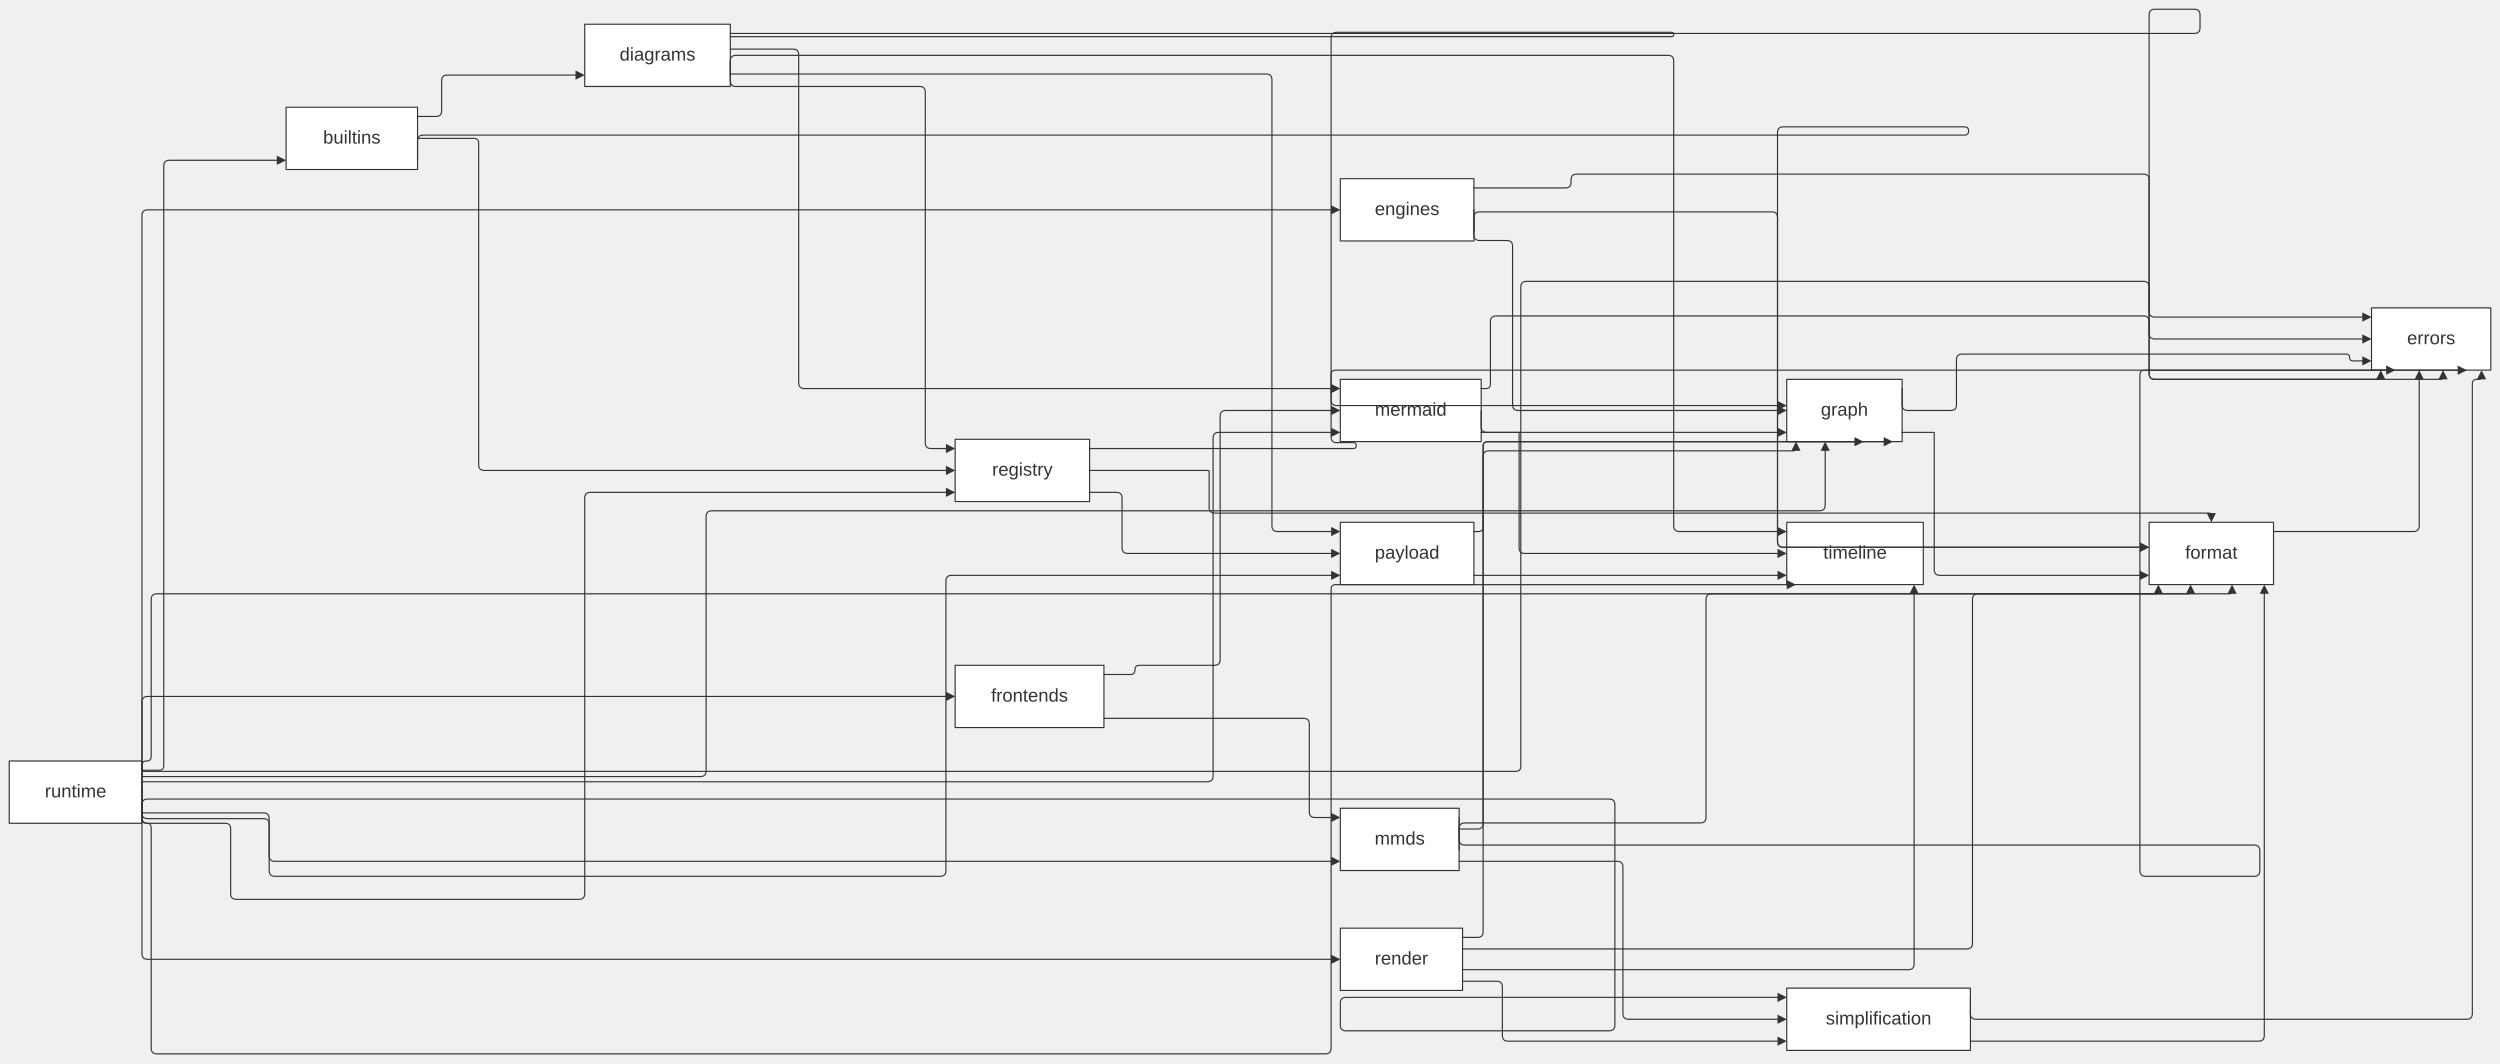
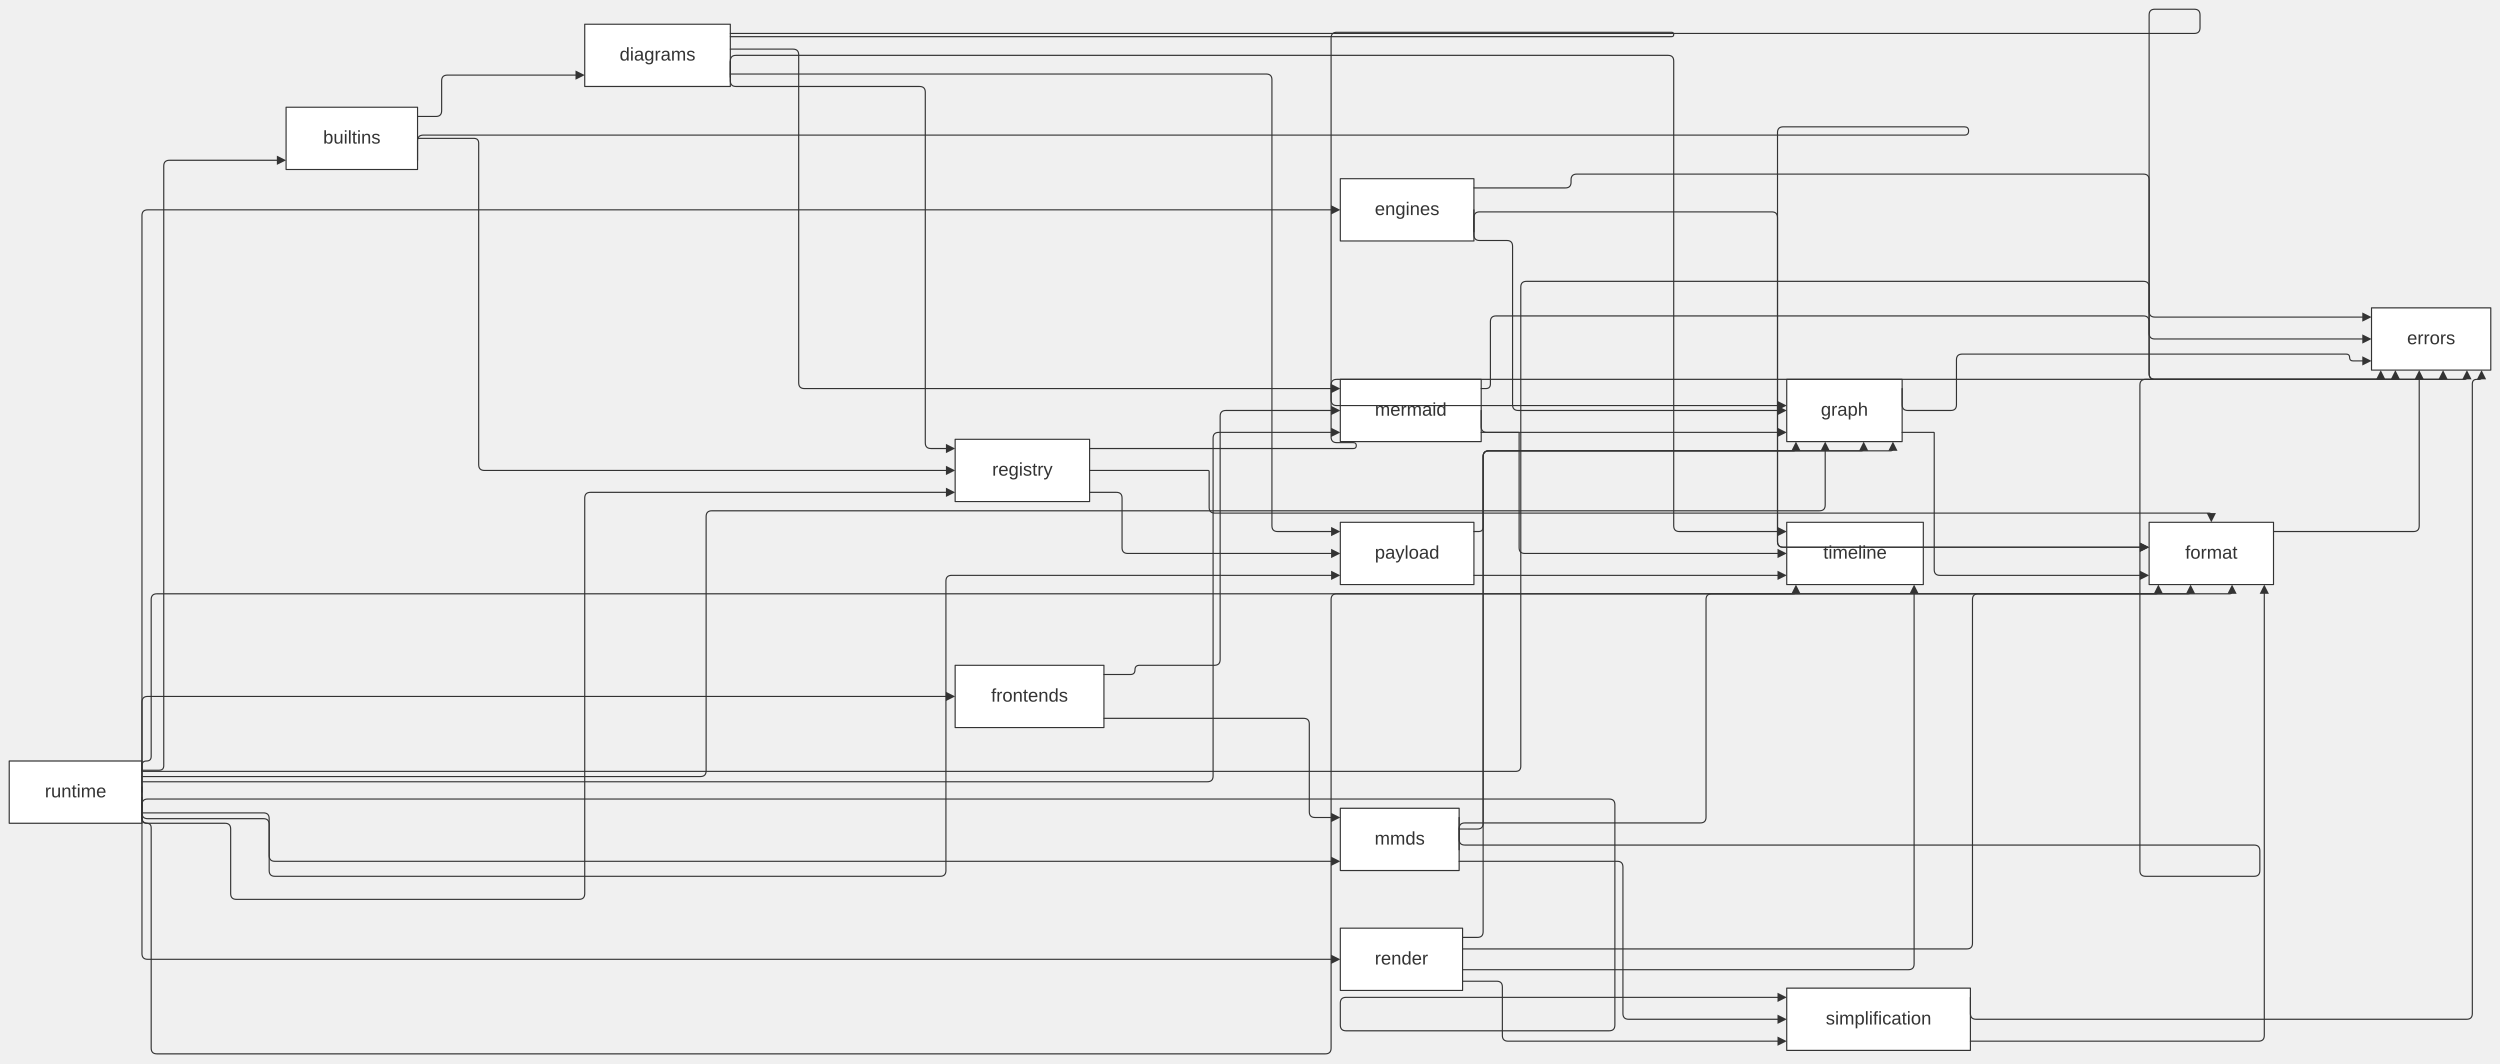
<svg xmlns="http://www.w3.org/2000/svg" width="100%" viewBox="0 0 2168.22 922.00" style="max-width: 2168.22px; background-color: transparent;" font-family="&quot;trebuchet ms&quot;, verdana, arial, sans-serif" font-size="16.00">
  <defs>
    <marker id="arrowhead" viewBox="0 0 10.00 10.00" refX="5.00" refY="5.00" markerWidth="8.00" markerHeight="8.00" orient="auto-start-reverse" markerUnits="userSpaceOnUse">
      <path d="M 0 0 L 10.00 5.00 L 0 10.00 z" fill="#333" />
    </marker>
    <marker id="crosshead" viewBox="0 0 11.00 11.00" refX="12.00" refY="5.20" markerWidth="11.00" markerHeight="11.00" orient="auto-start-reverse" markerUnits="userSpaceOnUse">
      <path d="M 1,1 l 9,9 M 10,1 l -9,9" stroke="#333" stroke-width="2" />
    </marker>
    <marker id="circlehead" viewBox="0 0 10.00 10.00" refX="11.00" refY="5.00" markerWidth="11.00" markerHeight="11.00" orient="auto-start-reverse" markerUnits="userSpaceOnUse">
      <circle cx="5" cy="5" r="5" stroke="#333" stroke-width="1" fill="#333" />
    </marker>
    <marker id="open-arrowhead" viewBox="0 0 10.00 10.00" refX="5.00" refY="5.00" markerWidth="8.00" markerHeight="8.00" orient="auto-start-reverse" markerUnits="userSpaceOnUse">
      <polygon points="0,0 10.00,5.00 0,10.00" fill="white" stroke="#333" stroke-width="1" />
    </marker>
    <marker id="diamondhead" viewBox="0 0 12.00 12.00" refX="6.00" refY="6.00" markerWidth="12.00" markerHeight="12.00" orient="auto-start-reverse" markerUnits="userSpaceOnUse">
      <polygon points="0,6.00 6.00,0 12.00,6.00 6.00,12.00" fill="#333" />
    </marker>
    <marker id="open-diamondhead" viewBox="0 0 12.00 12.00" refX="6.00" refY="6.00" markerWidth="12.00" markerHeight="12.00" orient="auto-start-reverse" markerUnits="userSpaceOnUse">
      <polygon points="0,6.00 6.00,0 12.00,6.00 6.00,12.00" fill="white" stroke="#333" stroke-width="1" />
    </marker>
  </defs>
  <g transform="translate(0.00,13.00)">
    <g class="nodes">
      <rect x="248.12" y="80.00" width="114.01" height="54.00" fill="white" stroke="#333" stroke-width="1.00" stroke-linejoin="round" />
      <text x="305.13" y="107.00" text-anchor="middle" dominant-baseline="middle" fill="#333">builtins</text>
      <rect x="507.13" y="8.00" width="126.26" height="54.00" fill="white" stroke="#333" stroke-width="1.00" stroke-linejoin="round" />
      <text x="570.26" y="35.00" text-anchor="middle" dominant-baseline="middle" fill="#333">diagrams</text>
      <rect x="1162.44" y="142.00" width="115.87" height="54.00" fill="white" stroke="#333" stroke-width="1.00" stroke-linejoin="round" />
      <text x="1220.37" y="169.00" text-anchor="middle" dominant-baseline="middle" fill="#333">engines</text>
      <rect x="2056.79" y="254.00" width="103.43" height="54.00" fill="white" stroke="#333" stroke-width="1.00" stroke-linejoin="round" />
      <text x="2108.51" y="281.00" text-anchor="middle" dominant-baseline="middle" fill="#333">errors</text>
      <rect x="1863.91" y="440.00" width="107.88" height="54.00" fill="white" stroke="#333" stroke-width="1.00" stroke-linejoin="round" />
      <text x="1917.85" y="467.00" text-anchor="middle" dominant-baseline="middle" fill="#333">format</text>
      <rect x="828.39" y="564.00" width="129.04" height="54.00" fill="white" stroke="#333" stroke-width="1.00" stroke-linejoin="round" />
      <text x="892.91" y="591.00" text-anchor="middle" dominant-baseline="middle" fill="#333">frontends</text>
      <rect x="1549.61" y="316.00" width="100.09" height="54.00" fill="white" stroke="#333" stroke-width="1.00" stroke-linejoin="round" />
      <text x="1599.66" y="343.00" text-anchor="middle" dominant-baseline="middle" fill="#333">graph</text>
      <rect x="1162.44" y="316.00" width="122.18" height="54.00" fill="white" stroke="#333" stroke-width="1.00" stroke-linejoin="round" />
      <text x="1223.52" y="343.00" text-anchor="middle" dominant-baseline="middle" fill="#333">mermaid</text>
      <rect x="1162.44" y="688.00" width="103.06" height="54.00" fill="white" stroke="#333" stroke-width="1.00" stroke-linejoin="round" />
      <text x="1213.96" y="715.00" text-anchor="middle" dominant-baseline="middle" fill="#333">mmds</text>
      <rect x="1162.44" y="440.00" width="115.87" height="54.00" fill="white" stroke="#333" stroke-width="1.00" stroke-linejoin="round" />
      <text x="1220.37" y="467.00" text-anchor="middle" dominant-baseline="middle" fill="#333">payload</text>
      <rect x="828.39" y="368.00" width="116.61" height="54.00" fill="white" stroke="#333" stroke-width="1.00" stroke-linejoin="round" />
      <text x="886.70" y="395.00" text-anchor="middle" dominant-baseline="middle" fill="#333">registry</text>
      <rect x="1162.44" y="792.00" width="106.03" height="54.00" fill="white" stroke="#333" stroke-width="1.00" stroke-linejoin="round" />
      <text x="1215.45" y="819.00" text-anchor="middle" dominant-baseline="middle" fill="#333">render</text>
      <rect x="8.00" y="647.00" width="115.12" height="54.00" fill="white" stroke="#333" stroke-width="1.00" stroke-linejoin="round" />
      <text x="65.56" y="674.00" text-anchor="middle" dominant-baseline="middle" fill="#333">runtime</text>
      <rect x="1549.61" y="844.00" width="159.30" height="54.00" fill="white" stroke="#333" stroke-width="1.00" stroke-linejoin="round" />
      <text x="1629.26" y="871.00" text-anchor="middle" dominant-baseline="middle" fill="#333">simplification</text>
      <rect x="1549.61" y="440.00" width="118.46" height="54.00" fill="white" stroke="#333" stroke-width="1.00" stroke-linejoin="round" />
      <text x="1608.84" y="467.00" text-anchor="middle" dominant-baseline="middle" fill="#333">timeline</text>
    </g>
    <g class="edgePaths">
      <path d="M362.13,88.00 L378.03,88.00 Q383.03,88.00 383.03,83.00 L383.03,57.14 Q383.03,52.14 388.03,52.14 L503.13,52.14" stroke="#333" stroke-width="1.00" fill="none" stroke-linecap="round" stroke-linejoin="round" marker-end="url(#arrowhead)" />
      <path d="M362.13,126.00 L362.13,109.18 Q362.13,104.18 367.13,104.18 L1703.74,104.18 Q1707.33,104.18 1707.33,100.59 L1707.33,100.59 Q1707.33,97.00 1703.74,97.00 L1546.61,97.00 Q1541.61,97.00 1541.61,102.00 L1541.61,432.00 L1541.61,456.61 Q1541.61,461.61 1546.61,461.61 L1859.92,461.61" stroke="#333" stroke-width="1.00" fill="none" stroke-linecap="round" stroke-linejoin="round" marker-end="url(#arrowhead)" />
      <path d="M362.13,107.00 L410.93,107.00 Q415.16,107.00 415.16,111.23 L415.16,115.47 L415.16,390.00 Q415.16,395.00 420.16,395.00 L824.39,395.00" stroke="#333" stroke-width="1.00" fill="none" stroke-linecap="round" stroke-linejoin="round" marker-end="url(#arrowhead)" />
      <path d="M633.39,16.00 L1903.05,16.00 Q1908.05,16.00 1908.05,11.00 L1908.05,0.00 Q1908.05,-5.00 1903.05,-5.00 L1868.91,-5.00 Q1863.91,-5.00 1863.91,0.00 L1863.91,257.00 Q1863.91,262.00 1868.91,262.00 L2052.79,262.00" stroke="#333" stroke-width="1.00" fill="none" stroke-linecap="round" stroke-linejoin="round" marker-end="url(#arrowhead)" />
      <path d="M633.39,18.80 L1449.69,18.80 Q1451.59,18.80 1451.59,16.90 L1451.59,16.90 Q1451.59,15.00 1449.69,15.00 L1159.44,15.00 Q1154.44,15.00 1154.44,20.00 L1154.44,308.00 L1154.44,333.75 Q1154.44,338.75 1159.44,338.75 L1545.62,338.75" stroke="#333" stroke-width="1.00" fill="none" stroke-linecap="round" stroke-linejoin="round" marker-end="url(#arrowhead)" />
      <path d="M633.39,29.60 L687.70,29.60 Q692.70,29.60 692.70,34.60 L692.70,39.89 L692.70,319.00 Q692.70,324.00 697.70,324.00 L1158.44,324.00" stroke="#333" stroke-width="1.00" fill="none" stroke-linecap="round" stroke-linejoin="round" marker-end="url(#arrowhead)" />
      <path d="M633.39,51.20 L1098.13,51.20 Q1103.13,51.20 1103.13,56.20 L1103.13,443.00 Q1103.13,448.00 1108.13,448.00 L1158.44,448.00" stroke="#333" stroke-width="1.00" fill="none" stroke-linecap="round" stroke-linejoin="round" marker-end="url(#arrowhead)" />
      <path d="M633.39,40.40 L633.39,57.00 Q633.39,62.00 638.39,62.00 L797.49,62.00 Q802.49,62.00 802.49,67.00 L802.49,371.00 Q802.49,376.00 807.49,376.00 L824.39,376.00" stroke="#333" stroke-width="1.00" fill="none" stroke-linecap="round" stroke-linejoin="round" marker-end="url(#arrowhead)" />
      <path d="M633.39,54.00 L633.39,40.00 Q633.39,35.00 638.39,35.00 L1446.59,35.00 Q1451.59,35.00 1451.59,40.00 L1451.59,443.00 Q1451.59,448.00 1456.59,448.00 L1545.61,448.00" stroke="#333" stroke-width="1.00" fill="none" stroke-linecap="round" stroke-linejoin="round" marker-end="url(#arrowhead)" />
      <path d="M1278.30,150.00 L1357.55,150.00 Q1362.55,150.00 1362.55,145.00 L1362.55,143.00 Q1362.55,138.00 1367.55,138.00 L1858.91,138.00 Q1863.91,138.00 1863.91,143.00 L1863.91,276.00 Q1863.91,281.00 1868.91,281.00 L2052.79,281.00" stroke="#333" stroke-width="1.00" fill="none" stroke-linecap="round" stroke-linejoin="round" marker-end="url(#arrowhead)" />
      <path d="M1278.30,188.00 L1278.30,175.76 Q1278.30,170.76 1283.30,170.76 L1536.61,170.76 Q1541.61,170.76 1541.61,175.76 L1541.61,432.00 L1541.61,456.61 Q1541.61,461.61 1546.61,461.61 L1859.92,461.61" stroke="#333" stroke-width="1.00" fill="none" stroke-linecap="round" stroke-linejoin="round" marker-end="url(#arrowhead)" />
      <path d="M1278.30,169.00 L1278.30,190.58 Q1278.30,195.58 1283.30,195.58 L1306.83,195.58 Q1311.83,195.58 1311.83,200.58 L1311.83,338.00 Q1311.83,343.00 1316.83,343.00 L1545.61,343.00" stroke="#333" stroke-width="1.00" fill="none" stroke-linecap="round" stroke-linejoin="round" marker-end="url(#arrowhead)" />
      <path d="M1971.79,448.00 L2093.16,448.00 Q2098.16,448.00 2098.16,443.00 L2098.16,316.00 L2098.16,312.00" stroke="#333" stroke-width="1.00" fill="none" stroke-linecap="round" stroke-linejoin="round" marker-end="url(#arrowhead)" />
      <path d="M957.44,572.00 L980.34,572.00 Q984.34,572.00 984.34,568.00 L984.34,568.00 Q984.34,564.00 988.34,564.00 L1053.22,564.00 Q1058.22,564.00 1058.22,559.00 L1058.22,348.00 Q1058.22,343.00 1063.22,343.00 L1158.44,343.00" stroke="#333" stroke-width="1.00" fill="none" stroke-linecap="round" stroke-linejoin="round" marker-end="url(#arrowhead)" />
      <path d="M957.44,610.00 L1130.54,610.00 Q1135.54,610.00 1135.54,615.00 L1135.54,691.00 Q1135.54,696.00 1140.54,696.00 L1158.44,696.00" stroke="#333" stroke-width="1.00" fill="none" stroke-linecap="round" stroke-linejoin="round" marker-end="url(#arrowhead)" />
      <path d="M1649.70,324.00 L1649.70,338.00 Q1649.70,343.00 1654.70,343.00 L1691.81,343.00 Q1696.81,343.00 1696.81,338.00 L1696.81,299.11 Q1696.81,294.11 1701.81,294.11 L2034.85,294.11 Q2037.79,294.11 2037.79,297.05 L2037.79,297.05 Q2037.79,300.00 2040.74,300.00 L2052.79,300.00" stroke="#333" stroke-width="1.00" fill="none" stroke-linecap="round" stroke-linejoin="round" marker-end="url(#arrowhead)" />
      <path d="M1649.70,362.00 L1677.27,362.00 Q1677.52,362.00 1677.52,362.25 L1677.52,362.50 L1677.52,481.00 Q1677.52,486.00 1682.52,486.00 L1859.91,486.00" stroke="#333" stroke-width="1.00" fill="none" stroke-linecap="round" stroke-linejoin="round" marker-end="url(#arrowhead)" />
      <path d="M1284.61,324.00 L1288.61,324.00 Q1292.61,324.00 1292.61,320.00 L1292.61,266.00 Q1292.61,261.00 1297.61,261.00 L1858.91,261.00 Q1863.91,261.00 1863.91,266.00 L1863.91,311.00 Q1863.91,316.00 1868.91,316.00 L2062.79,316.00 Q2064.79,316.00 2064.79,314.00 L2064.79,312.00" stroke="#333" stroke-width="1.00" fill="none" stroke-linecap="round" stroke-linejoin="round" marker-end="url(#arrowhead)" />
      <path d="M1284.61,343.00 L1284.61,357.00 Q1284.61,362.00 1289.61,362.00 L1545.61,362.00" stroke="#333" stroke-width="1.00" fill="none" stroke-linecap="round" stroke-linejoin="round" marker-end="url(#arrowhead)" />
      <path d="M1284.61,362.00 L1317.18,362.00 Q1317.51,362.00 1317.51,362.33 L1317.51,362.66 L1317.51,462.00 Q1317.51,467.00 1322.51,467.00 L1545.61,467.00" stroke="#333" stroke-width="1.00" fill="none" stroke-linecap="round" stroke-linejoin="round" marker-end="url(#arrowhead)" />
-       <path d="M1265.49,696.00 L1265.49,714.91 Q1265.49,719.91 1270.49,719.91 L1954.93,719.91 Q1959.93,719.91 1959.93,724.91 L1959.93,742.00 Q1959.93,747.00 1954.93,747.00 L1860.91,747.00 Q1855.91,747.00 1855.91,742.00 L1855.91,316.00 L1855.91,312.06 Q1855.91,308.11 1859.85,308.11 L2135.54,308.11" stroke="#333" stroke-width="1.00" fill="none" stroke-linecap="round" stroke-linejoin="round" marker-end="url(#arrowhead)" />
+       <path d="M1265.49,696.00 L1265.49,714.91 Q1265.49,719.91 1270.49,719.91 L1954.93,719.91 Q1959.93,719.91 1959.93,724.91 L1959.93,742.00 Q1959.93,747.00 1954.93,747.00 L1860.91,747.00 Q1855.91,747.00 1855.91,742.00 L1855.91,321.00 Q1855.91,316.00 1860.91,316.00 L2137.54,316.00 Q2139.54,316.00 2139.54,314.00 L2139.54,312.00" stroke="#333" stroke-width="1.00" fill="none" stroke-linecap="round" stroke-linejoin="round" marker-end="url(#arrowhead)" />
      <path d="M1265.49,724.00 L1265.49,705.72 Q1265.49,700.72 1270.49,700.72 L1474.62,700.72 Q1479.62,700.72 1479.62,695.72 L1479.62,507.00 Q1479.62,502.00 1484.62,502.00 L1897.87,502.00 Q1899.87,502.00 1899.87,500.00 L1899.87,498.00" stroke="#333" stroke-width="1.00" fill="none" stroke-linecap="round" stroke-linejoin="round" marker-end="url(#arrowhead)" />
-       <path d="M1265.49,706.00 L1281.30,706.00 Q1286.30,706.00 1286.30,701.00 L1286.30,378.00 L1286.30,374.05 Q1286.30,370.10 1290.25,370.10 L1612.34,370.10" stroke="#333" stroke-width="1.00" fill="none" stroke-linecap="round" stroke-linejoin="round" marker-end="url(#arrowhead)" />
+       <path d="M1265.49,706.00 L1281.30,706.00 Q1286.30,706.00 1286.30,701.00 L1286.30,383.00 Q1286.30,378.00 1291.30,378.00 L1614.34,378.00 Q1616.34,378.00 1616.34,376.00 L1616.34,374.00" stroke="#333" stroke-width="1.00" fill="none" stroke-linecap="round" stroke-linejoin="round" marker-end="url(#arrowhead)" />
      <path d="M1265.49,734.00 L1402.55,734.00 Q1407.55,734.00 1407.55,739.00 L1407.55,866.00 Q1407.55,871.00 1412.55,871.00 L1545.61,871.00" stroke="#333" stroke-width="1.00" fill="none" stroke-linecap="round" stroke-linejoin="round" marker-end="url(#arrowhead)" />
      <path d="M1278.30,448.00 L1282.30,448.00 Q1286.30,448.00 1286.30,444.00 L1286.30,383.00 Q1286.30,378.00 1291.30,378.00 L1555.61,378.00 Q1557.61,378.00 1557.61,376.00 L1557.61,374.00" stroke="#333" stroke-width="1.00" fill="none" stroke-linecap="round" stroke-linejoin="round" marker-end="url(#arrowhead)" />
      <path d="M1278.30,486.00 L1545.61,486.00" stroke="#333" stroke-width="1.00" fill="none" stroke-linecap="round" stroke-linejoin="round" marker-end="url(#arrowhead)" />
-       <path d="M945.00,376.00 L1173.74,376.00 Q1176.30,376.00 1176.30,373.45 L1176.30,373.45 Q1176.30,370.90 1173.74,370.90 L1159.44,370.90 Q1154.44,370.90 1154.44,365.90 L1154.44,316.00 L1154.44,312.02 Q1154.44,308.03 1158.42,308.03 L2073.48,308.03" stroke="#333" stroke-width="1.00" fill="none" stroke-linecap="round" stroke-linejoin="round" marker-end="url(#arrowhead)" />
+       <path d="M945.00,376.00 L1173.74,376.00 Q1176.30,376.00 1176.30,373.45 L1176.30,373.45 Q1176.30,370.90 1173.74,370.90 L1159.44,370.90 Q1154.44,370.90 1154.44,365.90 L1154.44,321.00 Q1154.44,316.00 1159.44,316.00 L2075.48,316.00 Q2077.48,316.00 2077.48,314.00 L2077.48,312.00" stroke="#333" stroke-width="1.00" fill="none" stroke-linecap="round" stroke-linejoin="round" marker-end="url(#arrowhead)" />
      <path d="M945.00,395.00 L1047.63,395.00 Q1048.68,395.00 1048.68,396.06 L1048.68,397.11 L1048.68,427.00 Q1048.68,432.00 1053.68,432.00 L1915.85,432.00 Q1917.85,432.00 1917.85,434.00 L1917.85,436.00" stroke="#333" stroke-width="1.00" fill="none" stroke-linecap="round" stroke-linejoin="round" marker-end="url(#arrowhead)" />
      <path d="M945.00,414.00 L968.14,414.00 Q973.14,414.00 973.14,419.00 L973.14,462.00 Q973.14,467.00 978.14,467.00 L1158.44,467.00" stroke="#333" stroke-width="1.00" fill="none" stroke-linecap="round" stroke-linejoin="round" marker-end="url(#arrowhead)" />
      <path d="M1268.46,810.00 L1705.71,810.00 Q1710.71,810.00 1710.71,805.00 L1710.71,507.00 Q1710.71,502.00 1715.71,502.00 L1933.83,502.00 Q1935.83,502.00 1935.83,500.00 L1935.83,498.00" stroke="#333" stroke-width="1.00" fill="none" stroke-linecap="round" stroke-linejoin="round" marker-end="url(#arrowhead)" />
-       <path d="M1268.46,800.00 L1281.30,800.00 Q1286.30,800.00 1286.30,795.00 L1286.30,378.00 L1286.30,374.05 Q1286.30,370.09 1290.26,370.09 L1637.70,370.09" stroke="#333" stroke-width="1.00" fill="none" stroke-linecap="round" stroke-linejoin="round" marker-end="url(#arrowhead)" />
+       <path d="M1268.46,800.00 L1281.30,800.00 Q1286.30,800.00 1286.30,795.00 L1286.30,383.00 Q1286.30,378.00 1291.30,378.00 L1639.70,378.00 Q1641.70,378.00 1641.70,376.00 L1641.70,374.00" stroke="#333" stroke-width="1.00" fill="none" stroke-linecap="round" stroke-linejoin="round" marker-end="url(#arrowhead)" />
      <path d="M1268.46,838.00 L1297.98,838.00 Q1302.98,838.00 1302.98,843.00 L1302.98,885.00 Q1302.98,890.00 1307.98,890.00 L1545.61,890.00" stroke="#333" stroke-width="1.00" fill="none" stroke-linecap="round" stroke-linejoin="round" marker-end="url(#arrowhead)" />
      <path d="M1268.46,828.00 L1655.08,828.00 Q1660.08,828.00 1660.08,823.00 L1660.08,502.00 L1660.08,498.00" stroke="#333" stroke-width="1.00" fill="none" stroke-linecap="round" stroke-linejoin="round" marker-end="url(#arrowhead)" />
      <path d="M123.12,655.00 L138.02,655.00 Q142.02,655.00 142.02,651.00 L142.02,647.00 L142.02,131.00 Q142.02,126.00 147.02,126.00 L244.12,126.00" stroke="#333" stroke-width="1.00" fill="none" stroke-linecap="round" stroke-linejoin="round" marker-end="url(#arrowhead)" />
      <path d="M123.12,655.00 L123.12,174.00 Q123.12,169.00 128.12,169.00 L1158.44,169.00" stroke="#333" stroke-width="1.00" fill="none" stroke-linecap="round" stroke-linejoin="round" marker-end="url(#arrowhead)" />
      <path d="M123.12,656.00 L1314.46,656.00 Q1318.96,656.00 1318.96,651.50 L1318.96,647.00 L1318.96,236.00 Q1318.96,231.00 1323.96,231.00 L1858.91,231.00 Q1863.91,231.00 1863.91,236.00 L1863.91,311.00 Q1863.91,316.00 1868.91,316.00 L2116.85,316.00 Q2118.85,316.00 2118.85,314.00 L2118.85,312.00" stroke="#333" stroke-width="1.00" fill="none" stroke-linecap="round" stroke-linejoin="round" marker-end="url(#arrowhead)" />
      <path d="M123.12,674.00 L123.12,651.00 Q123.12,647.00 127.12,647.00 L127.12,647.00 Q131.12,647.00 131.12,643.00 L131.12,507.00 Q131.12,502.00 136.12,502.00 L1869.91,502.00 Q1871.91,502.00 1871.91,500.00 L1871.91,498.00" stroke="#333" stroke-width="1.00" fill="none" stroke-linecap="round" stroke-linejoin="round" marker-end="url(#arrowhead)" />
      <path d="M123.12,687.50 L123.12,596.00 Q123.12,591.00 128.12,591.00 L824.39,591.00" stroke="#333" stroke-width="1.00" fill="none" stroke-linecap="round" stroke-linejoin="round" marker-end="url(#arrowhead)" />
      <path d="M123.12,660.50 L607.41,660.50 Q612.41,660.50 612.41,655.50 L612.41,435.00 Q612.41,430.00 617.41,430.00 L1577.97,430.00 Q1582.97,430.00 1582.97,425.00 L1582.97,374.00" stroke="#333" stroke-width="1.00" fill="none" stroke-linecap="round" stroke-linejoin="round" marker-end="url(#arrowhead)" />
      <path d="M123.12,665.00 L1047.10,665.00 Q1052.10,665.00 1052.10,660.00 L1052.10,367.00 Q1052.10,362.00 1057.10,362.00 L1158.44,362.00" stroke="#333" stroke-width="1.00" fill="none" stroke-linecap="round" stroke-linejoin="round" marker-end="url(#arrowhead)" />
      <path d="M123.12,692.00 L228.45,692.00 Q233.45,692.00 233.45,697.00 L233.45,729.00 Q233.45,734.00 238.45,734.00 L1158.44,734.00" stroke="#333" stroke-width="1.00" fill="none" stroke-linecap="round" stroke-linejoin="round" marker-end="url(#arrowhead)" />
      <path d="M123.12,678.50 L123.12,692.02 Q123.12,697.02 128.12,697.02 L228.45,697.02 Q233.45,697.02 233.45,702.02 L233.45,742.00 Q233.45,747.00 238.45,747.00 L815.39,747.00 Q820.39,747.00 820.39,742.00 L820.39,491.00 Q820.39,486.00 825.39,486.00 L1158.44,486.00" stroke="#333" stroke-width="1.00" fill="none" stroke-linecap="round" stroke-linejoin="round" marker-end="url(#arrowhead)" />
      <path d="M123.12,669.50 L123.12,696.00 Q123.12,701.00 128.12,701.00 L195.05,701.00 Q200.05,701.00 200.05,706.00 L200.05,762.00 Q200.05,767.00 205.05,767.00 L502.13,767.00 Q507.13,767.00 507.13,762.00 L507.13,419.00 Q507.13,414.00 512.13,414.00 L824.39,414.00" stroke="#333" stroke-width="1.00" fill="none" stroke-linecap="round" stroke-linejoin="round" marker-end="url(#arrowhead)" />
      <path d="M123.12,693.00 L123.12,814.00 Q123.12,819.00 128.12,819.00 L1158.44,819.00" stroke="#333" stroke-width="1.00" fill="none" stroke-linecap="round" stroke-linejoin="round" marker-end="url(#arrowhead)" />
      <path d="M123.12,693.00 L123.12,685.00 Q123.12,680.00 128.12,680.00 L1395.56,680.00 Q1400.56,680.00 1400.56,685.00 L1400.56,876.00 Q1400.56,881.00 1395.56,881.00 L1167.44,881.00 Q1162.44,881.00 1162.44,876.00 L1162.44,857.00 Q1162.44,852.00 1167.44,852.00 L1545.61,852.00" stroke="#333" stroke-width="1.00" fill="none" stroke-linecap="round" stroke-linejoin="round" marker-end="url(#arrowhead)" />
-       <path d="M123.12,683.00 L123.12,697.00 Q123.12,701.00 127.12,701.00 L127.12,701.00 Q131.12,701.00 131.12,705.00 L131.12,896.00 Q131.12,901.00 136.12,901.00 L1149.44,901.00 Q1154.44,901.00 1154.44,896.00 L1154.44,502.00 L1154.44,498.04 Q1154.44,494.08 1158.40,494.08 L1553.61,494.08" stroke="#333" stroke-width="1.00" fill="none" stroke-linecap="round" stroke-linejoin="round" marker-end="url(#arrowhead)" />
+       <path d="M123.12,683.00 L123.12,697.00 Q123.12,701.00 127.12,701.00 L127.12,701.00 Q131.12,701.00 131.12,705.00 L131.12,896.00 Q131.12,901.00 136.12,901.00 L1149.44,901.00 Q1154.44,901.00 1154.44,896.00 L1154.44,507.00 Q1154.44,502.00 1159.44,502.00 L1555.61,502.00 Q1557.61,502.00 1557.61,500.00 L1557.61,498.00" stroke="#333" stroke-width="1.00" fill="none" stroke-linecap="round" stroke-linejoin="round" marker-end="url(#arrowhead)" />
      <path d="M1708.91,852.00 L1708.91,866.00 Q1708.91,871.00 1713.91,871.00 L2139.22,871.00 Q2144.22,871.00 2144.22,866.00 L2144.22,320.00 Q2144.22,316.00 2148.22,316.00 L2150.22,316.00 Q2152.22,316.00 2152.22,314.00 L2152.22,312.00" stroke="#333" stroke-width="1.00" fill="none" stroke-linecap="round" stroke-linejoin="round" marker-end="url(#arrowhead)" />
      <path d="M1708.91,890.00 L1958.79,890.00 Q1963.79,890.00 1963.79,885.00 L1963.79,502.00 L1963.79,498.00" stroke="#333" stroke-width="1.00" fill="none" stroke-linecap="round" stroke-linejoin="round" marker-end="url(#arrowhead)" />
    </g>
    <g class="edgeLabels">
    </g>
  </g>
</svg>
